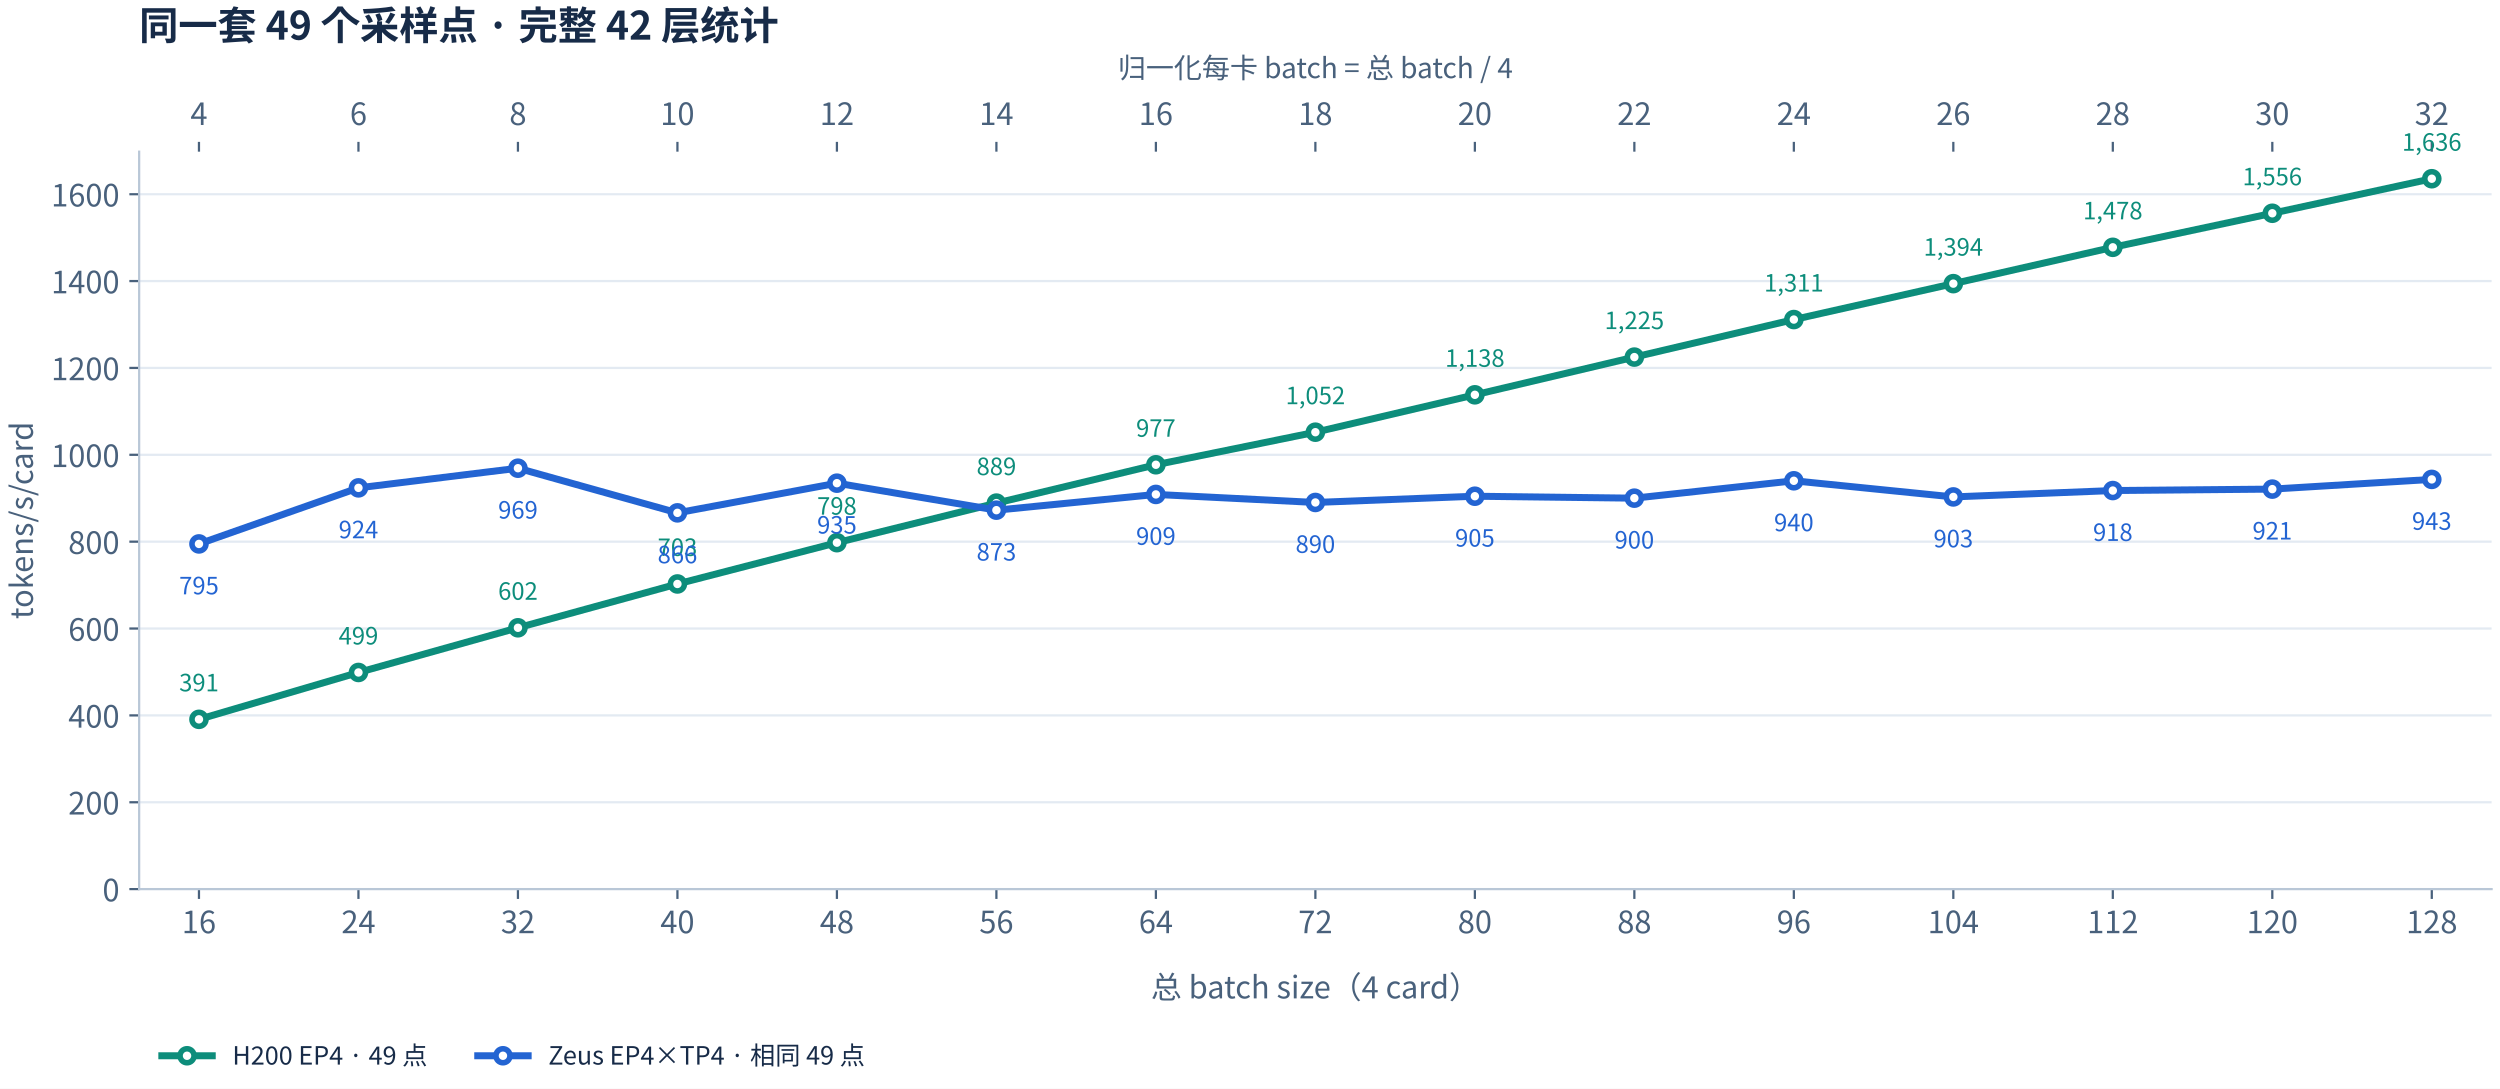
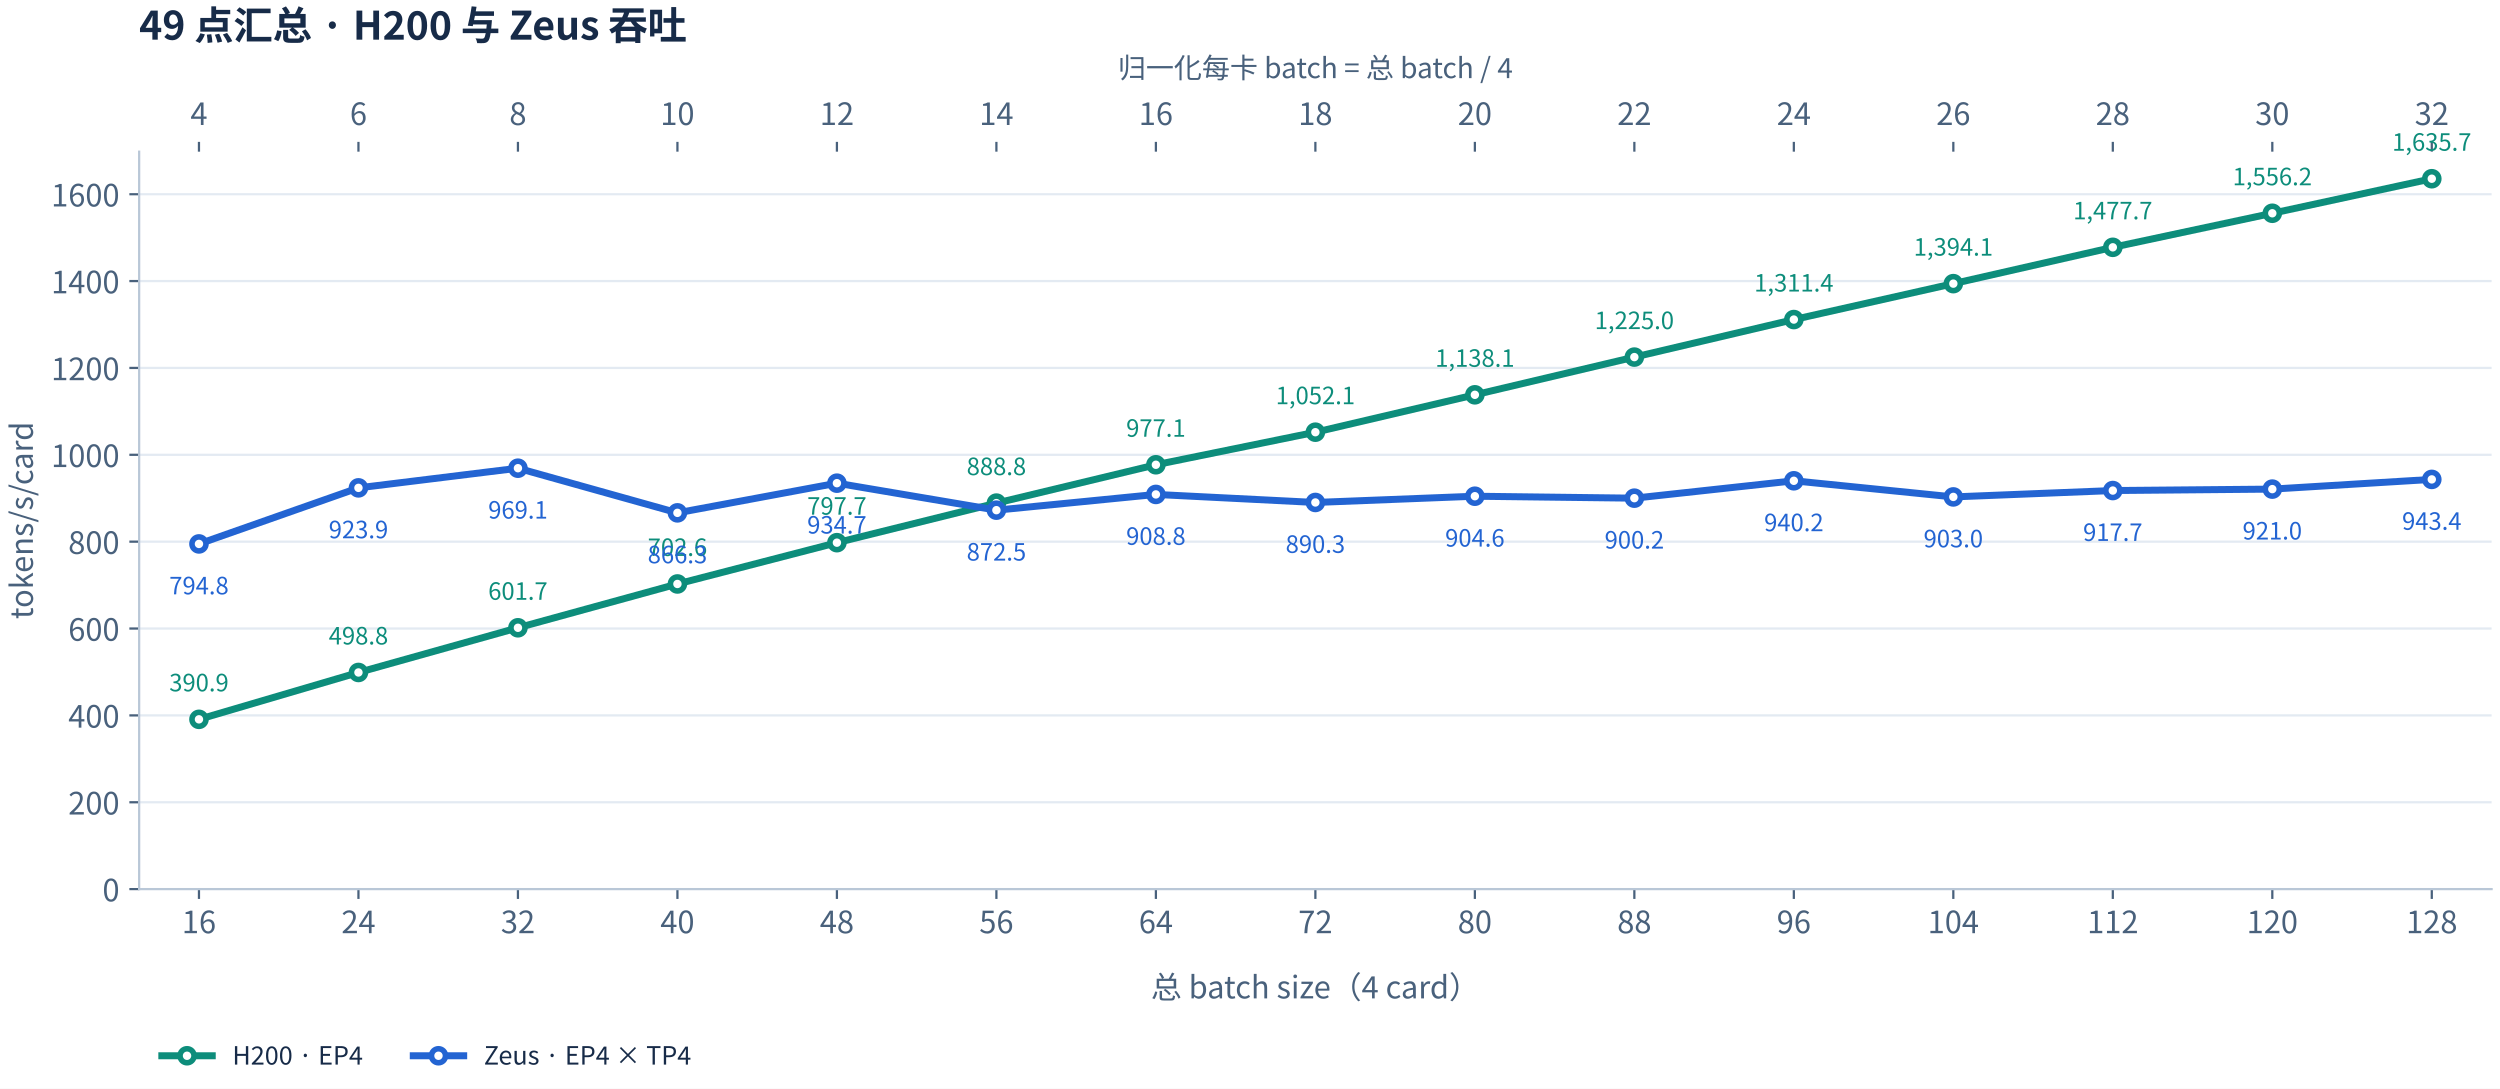
- <svg xmlns="http://www.w3.org/2000/svg" xmlns:xlink="http://www.w3.org/1999/xlink" role="img" aria-label="同一套 49 个采样点 · 完整 42 层统计" width="892.8pt" height="388.8pt" viewBox="0 0 892.8 388.8" version="1.1">
+ <svg xmlns="http://www.w3.org/2000/svg" xmlns:xlink="http://www.w3.org/1999/xlink" role="img" aria-label="49 点汇总 · H200 与 Zeus 吞吐" width="892.8pt" height="388.8pt" viewBox="0 0 892.8 388.8" version="1.1">
  <defs>
    <style type="text/css">*{stroke-linejoin: round; stroke-linecap: butt}</style>
  </defs>
  <g id="population-comparison-figure_1">
    <g id="population-comparison-patch_1">
      <path d="M 0 388.8 L 892.8 388.8 L 892.8 0 L 0 0 z " style="fill: #ffffff" />
    </g>
    <g id="population-comparison-axes_1">
      <g id="population-comparison-patch_2">
        <path d="M 49.695 317.517 L 889.8 317.517 L 889.8 54.172 L 49.695 54.172 z " style="fill: #ffffff" />
      </g>
      <g id="population-comparison-axes_2">
        <g id="population-comparison-patch_3">
          <path d="M 49.695 54.172 L 889.8 54.172 L 889.8 54.172 L 49.695 54.172 z " style="fill: #ffffff" />
        </g>
        <g id="population-comparison-matplotlib.axis_1">
          <g id="population-comparison-xtick_1">
            <g id="population-comparison-line2d_1">
              <defs>
                <path id="population-comparison-mecb2e9e9a6" d="M 0 0 L 0 -3.5 " style="stroke: #49617c; stroke-width: 0.8" />
              </defs>
              <g>
                <use xlink:href="#population-comparison-mecb2e9e9a6" x="71.054" y="54.172" style="fill: #49617c; stroke: #49617c; stroke-width: 0.8" />
              </g>
            </g>
            <g id="population-comparison-text_1">
              <text style="font-size: 11px; font-family: 'Noto Sans CJK JP'; text-anchor: middle; fill: #49617c" x="71.054" y="44.652" transform="rotate(-0 71.05383 44.65212)">4</text>
            </g>
          </g>
          <g id="population-comparison-xtick_2">
            <g id="population-comparison-line2d_2">
              <g>
                <use xlink:href="#population-comparison-mecb2e9e9a6" x="128.01" y="54.172" style="fill: #49617c; stroke: #49617c; stroke-width: 0.8" />
              </g>
            </g>
            <g id="population-comparison-text_2">
              <text style="font-size: 11px; font-family: 'Noto Sans CJK JP'; text-anchor: middle; fill: #49617c" x="128.01" y="44.652" transform="rotate(-0 128.0101 44.65212)">6</text>
            </g>
          </g>
          <g id="population-comparison-xtick_3">
            <g id="population-comparison-line2d_3">
              <g>
                <use xlink:href="#population-comparison-mecb2e9e9a6" x="184.966" y="54.172" style="fill: #49617c; stroke: #49617c; stroke-width: 0.8" />
              </g>
            </g>
            <g id="population-comparison-text_3">
              <text style="font-size: 11px; font-family: 'Noto Sans CJK JP'; text-anchor: middle; fill: #49617c" x="184.966" y="44.652" transform="rotate(-0 184.9663 44.65212)">8</text>
            </g>
          </g>
          <g id="population-comparison-xtick_4">
            <g id="population-comparison-line2d_4">
              <g>
                <use xlink:href="#population-comparison-mecb2e9e9a6" x="241.923" y="54.172" style="fill: #49617c; stroke: #49617c; stroke-width: 0.8" />
              </g>
            </g>
            <g id="population-comparison-text_4">
              <text style="font-size: 11px; font-family: 'Noto Sans CJK JP'; text-anchor: middle; fill: #49617c" x="241.923" y="44.652" transform="rotate(-0 241.9225 44.65212)">10</text>
            </g>
          </g>
          <g id="population-comparison-xtick_5">
            <g id="population-comparison-line2d_5">
              <g>
                <use xlink:href="#population-comparison-mecb2e9e9a6" x="298.879" y="54.172" style="fill: #49617c; stroke: #49617c; stroke-width: 0.8" />
              </g>
            </g>
            <g id="population-comparison-text_5">
              <text style="font-size: 11px; font-family: 'Noto Sans CJK JP'; text-anchor: middle; fill: #49617c" x="298.879" y="44.652" transform="rotate(-0 298.8788 44.65212)">12</text>
            </g>
          </g>
          <g id="population-comparison-xtick_6">
            <g id="population-comparison-line2d_6">
              <g>
                <use xlink:href="#population-comparison-mecb2e9e9a6" x="355.835" y="54.172" style="fill: #49617c; stroke: #49617c; stroke-width: 0.8" />
              </g>
            </g>
            <g id="population-comparison-text_6">
              <text style="font-size: 11px; font-family: 'Noto Sans CJK JP'; text-anchor: middle; fill: #49617c" x="355.835" y="44.652" transform="rotate(-0 355.835 44.65212)">14</text>
            </g>
          </g>
          <g id="population-comparison-xtick_7">
            <g id="population-comparison-line2d_7">
              <g>
                <use xlink:href="#population-comparison-mecb2e9e9a6" x="412.791" y="54.172" style="fill: #49617c; stroke: #49617c; stroke-width: 0.8" />
              </g>
            </g>
            <g id="population-comparison-text_7">
              <text style="font-size: 11px; font-family: 'Noto Sans CJK JP'; text-anchor: middle; fill: #49617c" x="412.791" y="44.652" transform="rotate(-0 412.7913 44.65212)">16</text>
            </g>
          </g>
          <g id="population-comparison-xtick_8">
            <g id="population-comparison-line2d_8">
              <g>
                <use xlink:href="#population-comparison-mecb2e9e9a6" x="469.748" y="54.172" style="fill: #49617c; stroke: #49617c; stroke-width: 0.8" />
              </g>
            </g>
            <g id="population-comparison-text_8">
              <text style="font-size: 11px; font-family: 'Noto Sans CJK JP'; text-anchor: middle; fill: #49617c" x="469.748" y="44.652" transform="rotate(-0 469.7475 44.65212)">18</text>
            </g>
          </g>
          <g id="population-comparison-xtick_9">
            <g id="population-comparison-line2d_9">
              <g>
                <use xlink:href="#population-comparison-mecb2e9e9a6" x="526.704" y="54.172" style="fill: #49617c; stroke: #49617c; stroke-width: 0.8" />
              </g>
            </g>
            <g id="population-comparison-text_9">
              <text style="font-size: 11px; font-family: 'Noto Sans CJK JP'; text-anchor: middle; fill: #49617c" x="526.704" y="44.652" transform="rotate(-0 526.7037 44.65212)">20</text>
            </g>
          </g>
          <g id="population-comparison-xtick_10">
            <g id="population-comparison-line2d_10">
              <g>
                <use xlink:href="#population-comparison-mecb2e9e9a6" x="583.66" y="54.172" style="fill: #49617c; stroke: #49617c; stroke-width: 0.8" />
              </g>
            </g>
            <g id="population-comparison-text_10">
              <text style="font-size: 11px; font-family: 'Noto Sans CJK JP'; text-anchor: middle; fill: #49617c" x="583.66" y="44.652" transform="rotate(-0 583.66 44.65212)">22</text>
            </g>
          </g>
          <g id="population-comparison-xtick_11">
            <g id="population-comparison-line2d_11">
              <g>
                <use xlink:href="#population-comparison-mecb2e9e9a6" x="640.616" y="54.172" style="fill: #49617c; stroke: #49617c; stroke-width: 0.8" />
              </g>
            </g>
            <g id="population-comparison-text_11">
              <text style="font-size: 11px; font-family: 'Noto Sans CJK JP'; text-anchor: middle; fill: #49617c" x="640.616" y="44.652" transform="rotate(-0 640.6162 44.65212)">24</text>
            </g>
          </g>
          <g id="population-comparison-xtick_12">
            <g id="population-comparison-line2d_12">
              <g>
                <use xlink:href="#population-comparison-mecb2e9e9a6" x="697.572" y="54.172" style="fill: #49617c; stroke: #49617c; stroke-width: 0.8" />
              </g>
            </g>
            <g id="population-comparison-text_12">
              <text style="font-size: 11px; font-family: 'Noto Sans CJK JP'; text-anchor: middle; fill: #49617c" x="697.572" y="44.652" transform="rotate(-0 697.5725 44.65212)">26</text>
            </g>
          </g>
          <g id="population-comparison-xtick_13">
            <g id="population-comparison-line2d_13">
              <g>
                <use xlink:href="#population-comparison-mecb2e9e9a6" x="754.529" y="54.172" style="fill: #49617c; stroke: #49617c; stroke-width: 0.8" />
              </g>
            </g>
            <g id="population-comparison-text_13">
              <text style="font-size: 11px; font-family: 'Noto Sans CJK JP'; text-anchor: middle; fill: #49617c" x="754.529" y="44.652" transform="rotate(-0 754.5287 44.65212)">28</text>
            </g>
          </g>
          <g id="population-comparison-xtick_14">
            <g id="population-comparison-line2d_14">
              <g>
                <use xlink:href="#population-comparison-mecb2e9e9a6" x="811.485" y="54.172" style="fill: #49617c; stroke: #49617c; stroke-width: 0.8" />
              </g>
            </g>
            <g id="population-comparison-text_14">
              <text style="font-size: 11px; font-family: 'Noto Sans CJK JP'; text-anchor: middle; fill: #49617c" x="811.485" y="44.652" transform="rotate(-0 811.4849 44.65212)">30</text>
            </g>
          </g>
          <g id="population-comparison-xtick_15">
            <g id="population-comparison-line2d_15">
              <g>
                <use xlink:href="#population-comparison-mecb2e9e9a6" x="868.441" y="54.172" style="fill: #49617c; stroke: #49617c; stroke-width: 0.8" />
              </g>
            </g>
            <g id="population-comparison-text_15">
              <text style="font-size: 11px; font-family: 'Noto Sans CJK JP'; text-anchor: middle; fill: #49617c" x="868.441" y="44.652" transform="rotate(-0 868.4412 44.65212)">32</text>
            </g>
          </g>
          <g id="population-comparison-text_16">
            <text style="font-size: 10px; font-family: 'Noto Sans CJK JP'; text-anchor: middle; fill: #49617c" x="469.748" y="27.897" transform="rotate(-0 469.7475 27.8968)">归一化每卡 batch = 总 batch / 4</text>
          </g>
        </g>
        <g id="population-comparison-matplotlib.axis_2" />
      </g>
      <g id="population-comparison-matplotlib.axis_3">
        <g id="population-comparison-xtick_16">
          <g id="population-comparison-line2d_16">
            <defs>
              <path id="population-comparison-mc6863bb9b3" d="M 0 0 L 0 3.5 " style="stroke: #49617c; stroke-width: 0.8" />
            </defs>
            <g>
              <use xlink:href="#population-comparison-mc6863bb9b3" x="71.054" y="317.517" style="fill: #49617c; stroke: #49617c; stroke-width: 0.8" />
            </g>
          </g>
          <g id="population-comparison-text_17">
            <text style="font-size: 11px; font-family: 'Noto Sans CJK JP'; text-anchor: middle; fill: #49617c" x="71.054" y="333.272" transform="rotate(-0 71.05383 333.2725)">16</text>
          </g>
        </g>
        <g id="population-comparison-xtick_17">
          <g id="population-comparison-line2d_17">
            <g>
              <use xlink:href="#population-comparison-mc6863bb9b3" x="128.01" y="317.517" style="fill: #49617c; stroke: #49617c; stroke-width: 0.8" />
            </g>
          </g>
          <g id="population-comparison-text_18">
            <text style="font-size: 11px; font-family: 'Noto Sans CJK JP'; text-anchor: middle; fill: #49617c" x="128.01" y="333.272" transform="rotate(-0 128.0101 333.2725)">24</text>
          </g>
        </g>
        <g id="population-comparison-xtick_18">
          <g id="population-comparison-line2d_18">
            <g>
              <use xlink:href="#population-comparison-mc6863bb9b3" x="184.966" y="317.517" style="fill: #49617c; stroke: #49617c; stroke-width: 0.8" />
            </g>
          </g>
          <g id="population-comparison-text_19">
            <text style="font-size: 11px; font-family: 'Noto Sans CJK JP'; text-anchor: middle; fill: #49617c" x="184.966" y="333.272" transform="rotate(-0 184.9663 333.2725)">32</text>
          </g>
        </g>
        <g id="population-comparison-xtick_19">
          <g id="population-comparison-line2d_19">
            <g>
              <use xlink:href="#population-comparison-mc6863bb9b3" x="241.923" y="317.517" style="fill: #49617c; stroke: #49617c; stroke-width: 0.8" />
            </g>
          </g>
          <g id="population-comparison-text_20">
            <text style="font-size: 11px; font-family: 'Noto Sans CJK JP'; text-anchor: middle; fill: #49617c" x="241.923" y="333.272" transform="rotate(-0 241.9225 333.2725)">40</text>
          </g>
        </g>
        <g id="population-comparison-xtick_20">
          <g id="population-comparison-line2d_20">
            <g>
              <use xlink:href="#population-comparison-mc6863bb9b3" x="298.879" y="317.517" style="fill: #49617c; stroke: #49617c; stroke-width: 0.8" />
            </g>
          </g>
          <g id="population-comparison-text_21">
            <text style="font-size: 11px; font-family: 'Noto Sans CJK JP'; text-anchor: middle; fill: #49617c" x="298.879" y="333.272" transform="rotate(-0 298.8788 333.2725)">48</text>
          </g>
        </g>
        <g id="population-comparison-xtick_21">
          <g id="population-comparison-line2d_21">
            <g>
              <use xlink:href="#population-comparison-mc6863bb9b3" x="355.835" y="317.517" style="fill: #49617c; stroke: #49617c; stroke-width: 0.8" />
            </g>
          </g>
          <g id="population-comparison-text_22">
            <text style="font-size: 11px; font-family: 'Noto Sans CJK JP'; text-anchor: middle; fill: #49617c" x="355.835" y="333.272" transform="rotate(-0 355.835 333.2725)">56</text>
          </g>
        </g>
        <g id="population-comparison-xtick_22">
          <g id="population-comparison-line2d_22">
            <g>
              <use xlink:href="#population-comparison-mc6863bb9b3" x="412.791" y="317.517" style="fill: #49617c; stroke: #49617c; stroke-width: 0.8" />
            </g>
          </g>
          <g id="population-comparison-text_23">
            <text style="font-size: 11px; font-family: 'Noto Sans CJK JP'; text-anchor: middle; fill: #49617c" x="412.791" y="333.272" transform="rotate(-0 412.7913 333.2725)">64</text>
          </g>
        </g>
        <g id="population-comparison-xtick_23">
          <g id="population-comparison-line2d_23">
            <g>
              <use xlink:href="#population-comparison-mc6863bb9b3" x="469.748" y="317.517" style="fill: #49617c; stroke: #49617c; stroke-width: 0.8" />
            </g>
          </g>
          <g id="population-comparison-text_24">
            <text style="font-size: 11px; font-family: 'Noto Sans CJK JP'; text-anchor: middle; fill: #49617c" x="469.748" y="333.272" transform="rotate(-0 469.7475 333.2725)">72</text>
          </g>
        </g>
        <g id="population-comparison-xtick_24">
          <g id="population-comparison-line2d_24">
            <g>
              <use xlink:href="#population-comparison-mc6863bb9b3" x="526.704" y="317.517" style="fill: #49617c; stroke: #49617c; stroke-width: 0.8" />
            </g>
          </g>
          <g id="population-comparison-text_25">
            <text style="font-size: 11px; font-family: 'Noto Sans CJK JP'; text-anchor: middle; fill: #49617c" x="526.704" y="333.272" transform="rotate(-0 526.7037 333.2725)">80</text>
          </g>
        </g>
        <g id="population-comparison-xtick_25">
          <g id="population-comparison-line2d_25">
            <g>
              <use xlink:href="#population-comparison-mc6863bb9b3" x="583.66" y="317.517" style="fill: #49617c; stroke: #49617c; stroke-width: 0.8" />
            </g>
          </g>
          <g id="population-comparison-text_26">
            <text style="font-size: 11px; font-family: 'Noto Sans CJK JP'; text-anchor: middle; fill: #49617c" x="583.66" y="333.272" transform="rotate(-0 583.66 333.2725)">88</text>
          </g>
        </g>
        <g id="population-comparison-xtick_26">
          <g id="population-comparison-line2d_26">
            <g>
              <use xlink:href="#population-comparison-mc6863bb9b3" x="640.616" y="317.517" style="fill: #49617c; stroke: #49617c; stroke-width: 0.8" />
            </g>
          </g>
          <g id="population-comparison-text_27">
            <text style="font-size: 11px; font-family: 'Noto Sans CJK JP'; text-anchor: middle; fill: #49617c" x="640.616" y="333.272" transform="rotate(-0 640.6162 333.2725)">96</text>
          </g>
        </g>
        <g id="population-comparison-xtick_27">
          <g id="population-comparison-line2d_27">
            <g>
              <use xlink:href="#population-comparison-mc6863bb9b3" x="697.572" y="317.517" style="fill: #49617c; stroke: #49617c; stroke-width: 0.8" />
            </g>
          </g>
          <g id="population-comparison-text_28">
            <text style="font-size: 11px; font-family: 'Noto Sans CJK JP'; text-anchor: middle; fill: #49617c" x="697.572" y="333.272" transform="rotate(-0 697.5725 333.2725)">104</text>
          </g>
        </g>
        <g id="population-comparison-xtick_28">
          <g id="population-comparison-line2d_28">
            <g>
              <use xlink:href="#population-comparison-mc6863bb9b3" x="754.529" y="317.517" style="fill: #49617c; stroke: #49617c; stroke-width: 0.8" />
            </g>
          </g>
          <g id="population-comparison-text_29">
            <text style="font-size: 11px; font-family: 'Noto Sans CJK JP'; text-anchor: middle; fill: #49617c" x="754.529" y="333.272" transform="rotate(-0 754.5287 333.2725)">112</text>
          </g>
        </g>
        <g id="population-comparison-xtick_29">
          <g id="population-comparison-line2d_29">
            <g>
              <use xlink:href="#population-comparison-mc6863bb9b3" x="811.485" y="317.517" style="fill: #49617c; stroke: #49617c; stroke-width: 0.8" />
            </g>
          </g>
          <g id="population-comparison-text_30">
            <text style="font-size: 11px; font-family: 'Noto Sans CJK JP'; text-anchor: middle; fill: #49617c" x="811.485" y="333.272" transform="rotate(-0 811.4849 333.2725)">120</text>
          </g>
        </g>
        <g id="population-comparison-xtick_30">
          <g id="population-comparison-line2d_30">
            <g>
              <use xlink:href="#population-comparison-mc6863bb9b3" x="868.441" y="317.517" style="fill: #49617c; stroke: #49617c; stroke-width: 0.8" />
            </g>
          </g>
          <g id="population-comparison-text_31">
            <text style="font-size: 11px; font-family: 'Noto Sans CJK JP'; text-anchor: middle; fill: #49617c" x="868.441" y="333.272" transform="rotate(-0 868.4412 333.2725)">128</text>
          </g>
        </g>
        <g id="population-comparison-text_32">
          <text style="font-size: 11px; font-family: 'Noto Sans CJK JP'; text-anchor: middle; fill: #49617c" x="469.748" y="356.547" transform="rotate(-0 469.7475 356.5475)">总 batch size（4 card）</text>
        </g>
      </g>
      <g id="population-comparison-matplotlib.axis_4">
        <g id="population-comparison-ytick_1">
          <g id="population-comparison-line2d_31">
            <path d="M 49.695 317.517 L 889.8 317.517 " clip-path="url(#population-comparison-p4785d5ebff)" style="fill: none; stroke: #e3eaf2; stroke-width: 0.8; stroke-linecap: square" />
          </g>
          <g id="population-comparison-line2d_32">
            <defs>
              <path id="population-comparison-mb630600054" d="M 0 0 L -3.5 0 " style="stroke: #49617c; stroke-width: 0.8" />
            </defs>
            <g>
              <use xlink:href="#population-comparison-mb630600054" x="49.695" y="317.517" style="fill: #49617c; stroke: #49617c; stroke-width: 0.8" />
            </g>
          </g>
          <g id="population-comparison-text_33">
            <text style="font-size: 11px; font-family: 'Noto Sans CJK JP'; text-anchor: end; fill: #49617c" x="42.695" y="321.895" transform="rotate(-0 42.69524 321.8948)">0</text>
          </g>
        </g>
        <g id="population-comparison-ytick_2">
          <g id="population-comparison-line2d_33">
            <path d="M 49.695 286.498 L 889.8 286.498 " clip-path="url(#population-comparison-p4785d5ebff)" style="fill: none; stroke: #e3eaf2; stroke-width: 0.8; stroke-linecap: square" />
          </g>
          <g id="population-comparison-line2d_34">
            <g>
              <use xlink:href="#population-comparison-mb630600054" x="49.695" y="286.498" style="fill: #49617c; stroke: #49617c; stroke-width: 0.8" />
            </g>
          </g>
          <g id="population-comparison-text_34">
            <text style="font-size: 11px; font-family: 'Noto Sans CJK JP'; text-anchor: end; fill: #49617c" x="42.695" y="290.875" transform="rotate(-0 42.69524 290.8754)">200</text>
          </g>
        </g>
        <g id="population-comparison-ytick_3">
          <g id="population-comparison-line2d_35">
            <path d="M 49.695 255.478 L 889.8 255.478 " clip-path="url(#population-comparison-p4785d5ebff)" style="fill: none; stroke: #e3eaf2; stroke-width: 0.8; stroke-linecap: square" />
          </g>
          <g id="population-comparison-line2d_36">
            <g>
              <use xlink:href="#population-comparison-mb630600054" x="49.695" y="255.478" style="fill: #49617c; stroke: #49617c; stroke-width: 0.8" />
            </g>
          </g>
          <g id="population-comparison-text_35">
            <text style="font-size: 11px; font-family: 'Noto Sans CJK JP'; text-anchor: end; fill: #49617c" x="42.695" y="259.856" transform="rotate(-0 42.69524 259.8559)">400</text>
          </g>
        </g>
        <g id="population-comparison-ytick_4">
          <g id="population-comparison-line2d_37">
            <path d="M 49.695 224.459 L 889.8 224.459 " clip-path="url(#population-comparison-p4785d5ebff)" style="fill: none; stroke: #e3eaf2; stroke-width: 0.8; stroke-linecap: square" />
          </g>
          <g id="population-comparison-line2d_38">
            <g>
              <use xlink:href="#population-comparison-mb630600054" x="49.695" y="224.459" style="fill: #49617c; stroke: #49617c; stroke-width: 0.8" />
            </g>
          </g>
          <g id="population-comparison-text_36">
            <text style="font-size: 11px; font-family: 'Noto Sans CJK JP'; text-anchor: end; fill: #49617c" x="42.695" y="228.837" transform="rotate(-0 42.69524 228.8365)">600</text>
          </g>
        </g>
        <g id="population-comparison-ytick_5">
          <g id="population-comparison-line2d_39">
            <path d="M 49.695 193.439 L 889.8 193.439 " clip-path="url(#population-comparison-p4785d5ebff)" style="fill: none; stroke: #e3eaf2; stroke-width: 0.8; stroke-linecap: square" />
          </g>
          <g id="population-comparison-line2d_40">
            <g>
              <use xlink:href="#population-comparison-mb630600054" x="49.695" y="193.439" style="fill: #49617c; stroke: #49617c; stroke-width: 0.8" />
            </g>
          </g>
          <g id="population-comparison-text_37">
            <text style="font-size: 11px; font-family: 'Noto Sans CJK JP'; text-anchor: end; fill: #49617c" x="42.695" y="197.817" transform="rotate(-0 42.69524 197.8171)">800</text>
          </g>
        </g>
        <g id="population-comparison-ytick_6">
          <g id="population-comparison-line2d_41">
            <path d="M 49.695 162.42 L 889.8 162.42 " clip-path="url(#population-comparison-p4785d5ebff)" style="fill: none; stroke: #e3eaf2; stroke-width: 0.8; stroke-linecap: square" />
          </g>
          <g id="population-comparison-line2d_42">
            <g>
              <use xlink:href="#population-comparison-mb630600054" x="49.695" y="162.42" style="fill: #49617c; stroke: #49617c; stroke-width: 0.8" />
            </g>
          </g>
          <g id="population-comparison-text_38">
            <text style="font-size: 11px; font-family: 'Noto Sans CJK JP'; text-anchor: end; fill: #49617c" x="42.695" y="166.798" transform="rotate(-0 42.69524 166.7976)">1000</text>
          </g>
        </g>
        <g id="population-comparison-ytick_7">
          <g id="population-comparison-line2d_43">
            <path d="M 49.695 131.401 L 889.8 131.401 " clip-path="url(#population-comparison-p4785d5ebff)" style="fill: none; stroke: #e3eaf2; stroke-width: 0.8; stroke-linecap: square" />
          </g>
          <g id="population-comparison-line2d_44">
            <g>
              <use xlink:href="#population-comparison-mb630600054" x="49.695" y="131.401" style="fill: #49617c; stroke: #49617c; stroke-width: 0.8" />
            </g>
          </g>
          <g id="population-comparison-text_39">
            <text style="font-size: 11px; font-family: 'Noto Sans CJK JP'; text-anchor: end; fill: #49617c" x="42.695" y="135.778" transform="rotate(-0 42.69524 135.7782)">1200</text>
          </g>
        </g>
        <g id="population-comparison-ytick_8">
          <g id="population-comparison-line2d_45">
            <path d="M 49.695 100.381 L 889.8 100.381 " clip-path="url(#population-comparison-p4785d5ebff)" style="fill: none; stroke: #e3eaf2; stroke-width: 0.8; stroke-linecap: square" />
          </g>
          <g id="population-comparison-line2d_46">
            <g>
              <use xlink:href="#population-comparison-mb630600054" x="49.695" y="100.381" style="fill: #49617c; stroke: #49617c; stroke-width: 0.8" />
            </g>
          </g>
          <g id="population-comparison-text_40">
            <text style="font-size: 11px; font-family: 'Noto Sans CJK JP'; text-anchor: end; fill: #49617c" x="42.695" y="104.759" transform="rotate(-0 42.69524 104.7588)">1400</text>
          </g>
        </g>
        <g id="population-comparison-ytick_9">
          <g id="population-comparison-line2d_47">
            <path d="M 49.695 69.362 L 889.8 69.362 " clip-path="url(#population-comparison-p4785d5ebff)" style="fill: none; stroke: #e3eaf2; stroke-width: 0.8; stroke-linecap: square" />
          </g>
          <g id="population-comparison-line2d_48">
            <g>
              <use xlink:href="#population-comparison-mb630600054" x="49.695" y="69.362" style="fill: #49617c; stroke: #49617c; stroke-width: 0.8" />
            </g>
          </g>
          <g id="population-comparison-text_41">
            <text style="font-size: 11px; font-family: 'Noto Sans CJK JP'; text-anchor: end; fill: #49617c" x="42.695" y="73.739" transform="rotate(-0 42.69524 73.73932)">1600</text>
          </g>
        </g>
        <g id="population-comparison-text_42">
          <text style="font-size: 11px; font-family: 'Noto Sans CJK JP'; text-anchor: middle; fill: #49617c" x="11.756" y="185.844" transform="rotate(-90 11.75555 185.8445)">tokens/s/card</text>
        </g>
      </g>
      <g id="population-comparison-line2d_49">
        <path d="M 71.054 256.89 L 128.01 240.152 L 184.966 224.193 L 241.923 208.545 L 298.879 193.8 L 355.835 179.668 L 412.791 165.976 L 469.748 154.344 L 526.704 140.994 L 583.66 127.527 L 640.616 114.119 L 697.572 101.293 L 754.529 88.323 L 811.485 76.161 L 868.441 63.825 " clip-path="url(#population-comparison-p4785d5ebff)" style="fill: none; stroke: #0d8d7b; stroke-width: 2.5; stroke-linecap: square" />
        <defs>
          <path id="population-comparison-m98abdd7638" d="M 0 2.5 C 0.663 2.5 1.299 2.237 1.768 1.768 C 2.237 1.299 2.5 0.663 2.5 0 C 2.5 -0.663 2.237 -1.299 1.768 -1.768 C 1.299 -2.237 0.663 -2.5 0 -2.5 C -0.663 -2.5 -1.299 -2.237 -1.768 -1.768 C -2.237 -1.299 -2.5 -0.663 -2.5 0 C -2.5 0.663 -2.237 1.299 -1.768 1.768 C -1.299 2.237 -0.663 2.5 0 2.5 z " style="stroke: #0d8d7b; stroke-width: 2" />
        </defs>
        <g clip-path="url(#population-comparison-p4785d5ebff)">
          <use xlink:href="#population-comparison-m98abdd7638" x="71.054" y="256.89" style="fill: #ffffff; stroke: #0d8d7b; stroke-width: 2" />
          <use xlink:href="#population-comparison-m98abdd7638" x="128.01" y="240.152" style="fill: #ffffff; stroke: #0d8d7b; stroke-width: 2" />
          <use xlink:href="#population-comparison-m98abdd7638" x="184.966" y="224.193" style="fill: #ffffff; stroke: #0d8d7b; stroke-width: 2" />
          <use xlink:href="#population-comparison-m98abdd7638" x="241.923" y="208.545" style="fill: #ffffff; stroke: #0d8d7b; stroke-width: 2" />
          <use xlink:href="#population-comparison-m98abdd7638" x="298.879" y="193.8" style="fill: #ffffff; stroke: #0d8d7b; stroke-width: 2" />
          <use xlink:href="#population-comparison-m98abdd7638" x="355.835" y="179.668" style="fill: #ffffff; stroke: #0d8d7b; stroke-width: 2" />
          <use xlink:href="#population-comparison-m98abdd7638" x="412.791" y="165.976" style="fill: #ffffff; stroke: #0d8d7b; stroke-width: 2" />
          <use xlink:href="#population-comparison-m98abdd7638" x="469.748" y="154.344" style="fill: #ffffff; stroke: #0d8d7b; stroke-width: 2" />
          <use xlink:href="#population-comparison-m98abdd7638" x="526.704" y="140.994" style="fill: #ffffff; stroke: #0d8d7b; stroke-width: 2" />
          <use xlink:href="#population-comparison-m98abdd7638" x="583.66" y="127.527" style="fill: #ffffff; stroke: #0d8d7b; stroke-width: 2" />
          <use xlink:href="#population-comparison-m98abdd7638" x="640.616" y="114.119" style="fill: #ffffff; stroke: #0d8d7b; stroke-width: 2" />
          <use xlink:href="#population-comparison-m98abdd7638" x="697.572" y="101.293" style="fill: #ffffff; stroke: #0d8d7b; stroke-width: 2" />
          <use xlink:href="#population-comparison-m98abdd7638" x="754.529" y="88.323" style="fill: #ffffff; stroke: #0d8d7b; stroke-width: 2" />
          <use xlink:href="#population-comparison-m98abdd7638" x="811.485" y="76.161" style="fill: #ffffff; stroke: #0d8d7b; stroke-width: 2" />
          <use xlink:href="#population-comparison-m98abdd7638" x="868.441" y="63.825" style="fill: #ffffff; stroke: #0d8d7b; stroke-width: 2" />
        </g>
      </g>
      <g id="population-comparison-line2d_50">
        <path d="M 71.054 194.246 L 128.01 174.226 L 184.966 167.206 L 241.923 183.151 L 298.879 172.55 L 355.835 182.192 L 412.791 176.57 L 469.748 179.44 L 526.704 177.21 L 583.66 177.906 L 640.616 171.699 L 697.572 177.46 L 754.529 175.184 L 811.485 174.672 L 868.441 171.203 " clip-path="url(#population-comparison-p4785d5ebff)" style="fill: none; stroke: #2364d2; stroke-width: 2.5; stroke-linecap: square" />
        <defs>
          <path id="population-comparison-m94619aaaa5" d="M 0 2.5 C 0.663 2.5 1.299 2.237 1.768 1.768 C 2.237 1.299 2.5 0.663 2.5 0 C 2.5 -0.663 2.237 -1.299 1.768 -1.768 C 1.299 -2.237 0.663 -2.5 0 -2.5 C -0.663 -2.5 -1.299 -2.237 -1.768 -1.768 C -2.237 -1.299 -2.5 -0.663 -2.5 0 C -2.5 0.663 -2.237 1.299 -1.768 1.768 C -1.299 2.237 -0.663 2.5 0 2.5 z " style="stroke: #2364d2; stroke-width: 2" />
        </defs>
        <g clip-path="url(#population-comparison-p4785d5ebff)">
          <use xlink:href="#population-comparison-m94619aaaa5" x="71.054" y="194.246" style="fill: #ffffff; stroke: #2364d2; stroke-width: 2" />
          <use xlink:href="#population-comparison-m94619aaaa5" x="128.01" y="174.226" style="fill: #ffffff; stroke: #2364d2; stroke-width: 2" />
          <use xlink:href="#population-comparison-m94619aaaa5" x="184.966" y="167.206" style="fill: #ffffff; stroke: #2364d2; stroke-width: 2" />
          <use xlink:href="#population-comparison-m94619aaaa5" x="241.923" y="183.151" style="fill: #ffffff; stroke: #2364d2; stroke-width: 2" />
          <use xlink:href="#population-comparison-m94619aaaa5" x="298.879" y="172.55" style="fill: #ffffff; stroke: #2364d2; stroke-width: 2" />
          <use xlink:href="#population-comparison-m94619aaaa5" x="355.835" y="182.192" style="fill: #ffffff; stroke: #2364d2; stroke-width: 2" />
          <use xlink:href="#population-comparison-m94619aaaa5" x="412.791" y="176.57" style="fill: #ffffff; stroke: #2364d2; stroke-width: 2" />
          <use xlink:href="#population-comparison-m94619aaaa5" x="469.748" y="179.44" style="fill: #ffffff; stroke: #2364d2; stroke-width: 2" />
          <use xlink:href="#population-comparison-m94619aaaa5" x="526.704" y="177.21" style="fill: #ffffff; stroke: #2364d2; stroke-width: 2" />
          <use xlink:href="#population-comparison-m94619aaaa5" x="583.66" y="177.906" style="fill: #ffffff; stroke: #2364d2; stroke-width: 2" />
          <use xlink:href="#population-comparison-m94619aaaa5" x="640.616" y="171.699" style="fill: #ffffff; stroke: #2364d2; stroke-width: 2" />
          <use xlink:href="#population-comparison-m94619aaaa5" x="697.572" y="177.46" style="fill: #ffffff; stroke: #2364d2; stroke-width: 2" />
          <use xlink:href="#population-comparison-m94619aaaa5" x="754.529" y="175.184" style="fill: #ffffff; stroke: #2364d2; stroke-width: 2" />
          <use xlink:href="#population-comparison-m94619aaaa5" x="811.485" y="174.672" style="fill: #ffffff; stroke: #2364d2; stroke-width: 2" />
          <use xlink:href="#population-comparison-m94619aaaa5" x="868.441" y="171.203" style="fill: #ffffff; stroke: #2364d2; stroke-width: 2" />
        </g>
      </g>
      <g id="population-comparison-patch_4">
        <path d="M 49.695 317.517 L 49.695 54.172 " style="fill: none; stroke: #b9c7d7; stroke-width: 0.8; stroke-linejoin: miter; stroke-linecap: square" />
      </g>
      <g id="population-comparison-patch_5">
        <path d="M 49.695 317.517 L 889.8 317.517 " style="fill: none; stroke: #b9c7d7; stroke-width: 0.8; stroke-linejoin: miter; stroke-linecap: square" />
      </g>
      <g id="population-comparison-text_43">
-         <text style="font-size: 8.5px; font-family: 'Noto Sans CJK JP'; text-anchor: middle; fill: #0d8d7b" x="71.054" y="246.89" transform="rotate(-0 71.05383 246.8896)">391</text>
+         <text style="font-size: 8.5px; font-family: 'Noto Sans CJK JP'; text-anchor: middle; fill: #0d8d7b" x="71.054" y="246.89" transform="rotate(-0 71.05383 246.8896)">390.9</text>
      </g>
      <g id="population-comparison-text_44">
-         <text style="font-size: 8.5px; font-family: 'Noto Sans CJK JP'; text-anchor: middle; fill: #0d8d7b" x="128.01" y="230.152" transform="rotate(-0 128.0101 230.1518)">499</text>
+         <text style="font-size: 8.5px; font-family: 'Noto Sans CJK JP'; text-anchor: middle; fill: #0d8d7b" x="128.01" y="230.152" transform="rotate(-0 128.0101 230.1518)">498.8</text>
      </g>
      <g id="population-comparison-text_45">
-         <text style="font-size: 8.5px; font-family: 'Noto Sans CJK JP'; text-anchor: middle; fill: #0d8d7b" x="184.966" y="214.193" transform="rotate(-0 184.9663 214.1925)">602</text>
+         <text style="font-size: 8.5px; font-family: 'Noto Sans CJK JP'; text-anchor: middle; fill: #0d8d7b" x="184.966" y="214.193" transform="rotate(-0 184.9663 214.1925)">601.7</text>
      </g>
      <g id="population-comparison-text_46">
-         <text style="font-size: 8.5px; font-family: 'Noto Sans CJK JP'; text-anchor: middle; fill: #0d8d7b" x="241.923" y="198.545" transform="rotate(-0 241.9225 198.545)">703</text>
+         <text style="font-size: 8.5px; font-family: 'Noto Sans CJK JP'; text-anchor: middle; fill: #0d8d7b" x="241.923" y="198.545" transform="rotate(-0 241.9225 198.545)">702.6</text>
      </g>
      <g id="population-comparison-text_47">
-         <text style="font-size: 8.5px; font-family: 'Noto Sans CJK JP'; text-anchor: middle; fill: #0d8d7b" x="298.879" y="183.8" transform="rotate(-0 298.8788 183.8004)">798</text>
+         <text style="font-size: 8.5px; font-family: 'Noto Sans CJK JP'; text-anchor: middle; fill: #0d8d7b" x="298.879" y="183.8" transform="rotate(-0 298.8788 183.8004)">797.7</text>
      </g>
      <g id="population-comparison-text_48">
-         <text style="font-size: 8.5px; font-family: 'Noto Sans CJK JP'; text-anchor: middle; fill: #0d8d7b" x="355.835" y="169.668" transform="rotate(-0 355.835 169.6677)">889</text>
+         <text style="font-size: 8.5px; font-family: 'Noto Sans CJK JP'; text-anchor: middle; fill: #0d8d7b" x="355.835" y="169.668" transform="rotate(-0 355.835 169.6677)">888.8</text>
      </g>
      <g id="population-comparison-text_49">
-         <text style="font-size: 8.5px; font-family: 'Noto Sans CJK JP'; text-anchor: middle; fill: #0d8d7b" x="412.791" y="155.976" transform="rotate(-0 412.7913 155.9762)">977</text>
+         <text style="font-size: 8.5px; font-family: 'Noto Sans CJK JP'; text-anchor: middle; fill: #0d8d7b" x="412.791" y="155.976" transform="rotate(-0 412.7913 155.9762)">977.1</text>
      </g>
      <g id="population-comparison-text_50">
-         <text style="font-size: 8.5px; font-family: 'Noto Sans CJK JP'; text-anchor: middle; fill: #0d8d7b" x="469.748" y="144.344" transform="rotate(-0 469.7475 144.3436)">1,052</text>
+         <text style="font-size: 8.5px; font-family: 'Noto Sans CJK JP'; text-anchor: middle; fill: #0d8d7b" x="469.748" y="144.344" transform="rotate(-0 469.7475 144.3436)">1,052.1</text>
      </g>
      <g id="population-comparison-text_51">
-         <text style="font-size: 8.5px; font-family: 'Noto Sans CJK JP'; text-anchor: middle; fill: #0d8d7b" x="526.704" y="130.994" transform="rotate(-0 526.7037 130.9941)">1,138</text>
+         <text style="font-size: 8.5px; font-family: 'Noto Sans CJK JP'; text-anchor: middle; fill: #0d8d7b" x="526.704" y="130.994" transform="rotate(-0 526.7037 130.9941)">1,138.1</text>
      </g>
      <g id="population-comparison-text_52">
-         <text style="font-size: 8.5px; font-family: 'Noto Sans CJK JP'; text-anchor: middle; fill: #0d8d7b" x="583.66" y="117.527" transform="rotate(-0 583.66 117.5271)">1,225</text>
+         <text style="font-size: 8.5px; font-family: 'Noto Sans CJK JP'; text-anchor: middle; fill: #0d8d7b" x="583.66" y="117.527" transform="rotate(-0 583.66 117.5271)">1,225.0</text>
      </g>
      <g id="population-comparison-text_53">
-         <text style="font-size: 8.5px; font-family: 'Noto Sans CJK JP'; text-anchor: middle; fill: #0d8d7b" x="640.616" y="104.119" transform="rotate(-0 640.6162 104.1191)">1,311</text>
+         <text style="font-size: 8.5px; font-family: 'Noto Sans CJK JP'; text-anchor: middle; fill: #0d8d7b" x="640.616" y="104.119" transform="rotate(-0 640.6162 104.1191)">1,311.4</text>
      </g>
      <g id="population-comparison-text_54">
-         <text style="font-size: 8.5px; font-family: 'Noto Sans CJK JP'; text-anchor: middle; fill: #0d8d7b" x="697.572" y="91.293" transform="rotate(-0 697.5725 91.29262)">1,394</text>
+         <text style="font-size: 8.5px; font-family: 'Noto Sans CJK JP'; text-anchor: middle; fill: #0d8d7b" x="697.572" y="91.293" transform="rotate(-0 697.5725 91.29262)">1,394.1</text>
      </g>
      <g id="population-comparison-text_55">
-         <text style="font-size: 8.5px; font-family: 'Noto Sans CJK JP'; text-anchor: middle; fill: #0d8d7b" x="754.529" y="78.323" transform="rotate(-0 754.5287 78.32272)">1,478</text>
+         <text style="font-size: 8.5px; font-family: 'Noto Sans CJK JP'; text-anchor: middle; fill: #0d8d7b" x="754.529" y="78.323" transform="rotate(-0 754.5287 78.32272)">1,477.7</text>
      </g>
      <g id="population-comparison-text_56">
-         <text style="font-size: 8.5px; font-family: 'Noto Sans CJK JP'; text-anchor: middle; fill: #0d8d7b" x="811.485" y="66.161" transform="rotate(-0 811.4849 66.16094)">1,556</text>
+         <text style="font-size: 8.5px; font-family: 'Noto Sans CJK JP'; text-anchor: middle; fill: #0d8d7b" x="811.485" y="66.161" transform="rotate(-0 811.4849 66.16094)">1,556.2</text>
      </g>
      <g id="population-comparison-text_57">
-         <text style="font-size: 8.5px; font-family: 'Noto Sans CJK JP'; text-anchor: middle; fill: #0d8d7b" x="868.441" y="53.825" transform="rotate(-0 868.4412 53.82503)">1,636</text>
+         <text style="font-size: 8.5px; font-family: 'Noto Sans CJK JP'; text-anchor: middle; fill: #0d8d7b" x="868.441" y="53.825" transform="rotate(-0 868.4412 53.82503)">1,635.7</text>
      </g>
      <g id="population-comparison-text_58">
-         <text style="font-size: 8.5px; font-family: 'Noto Sans CJK JP'; text-anchor: middle; fill: #2364d2" x="71.054" y="212.246" transform="rotate(-0 71.05383 212.2465)">795</text>
+         <text style="font-size: 8.5px; font-family: 'Noto Sans CJK JP'; text-anchor: middle; fill: #2364d2" x="71.054" y="212.246" transform="rotate(-0 71.05383 212.2465)">794.8</text>
      </g>
      <g id="population-comparison-text_59">
-         <text style="font-size: 8.5px; font-family: 'Noto Sans CJK JP'; text-anchor: middle; fill: #2364d2" x="128.01" y="192.226" transform="rotate(-0 128.0101 192.226)">924</text>
+         <text style="font-size: 8.5px; font-family: 'Noto Sans CJK JP'; text-anchor: middle; fill: #2364d2" x="128.01" y="192.226" transform="rotate(-0 128.0101 192.226)">923.9</text>
      </g>
      <g id="population-comparison-text_60">
-         <text style="font-size: 8.5px; font-family: 'Noto Sans CJK JP'; text-anchor: middle; fill: #2364d2" x="184.966" y="185.206" transform="rotate(-0 184.9663 185.2061)">969</text>
+         <text style="font-size: 8.5px; font-family: 'Noto Sans CJK JP'; text-anchor: middle; fill: #2364d2" x="184.966" y="185.206" transform="rotate(-0 184.9663 185.2061)">969.1</text>
      </g>
      <g id="population-comparison-text_61">
-         <text style="font-size: 8.5px; font-family: 'Noto Sans CJK JP'; text-anchor: middle; fill: #2364d2" x="241.923" y="201.151" transform="rotate(-0 241.9225 201.1513)">866</text>
+         <text style="font-size: 8.5px; font-family: 'Noto Sans CJK JP'; text-anchor: middle; fill: #2364d2" x="241.923" y="201.151" transform="rotate(-0 241.9225 201.1513)">866.3</text>
      </g>
      <g id="population-comparison-text_62">
-         <text style="font-size: 8.5px; font-family: 'Noto Sans CJK JP'; text-anchor: middle; fill: #2364d2" x="298.879" y="190.55" transform="rotate(-0 298.8788 190.5499)">935</text>
+         <text style="font-size: 8.5px; font-family: 'Noto Sans CJK JP'; text-anchor: middle; fill: #2364d2" x="298.879" y="190.55" transform="rotate(-0 298.8788 190.5499)">934.7</text>
      </g>
      <g id="population-comparison-text_63">
-         <text style="font-size: 8.5px; font-family: 'Noto Sans CJK JP'; text-anchor: middle; fill: #2364d2" x="355.835" y="200.192" transform="rotate(-0 355.835 200.1918)">873</text>
+         <text style="font-size: 8.5px; font-family: 'Noto Sans CJK JP'; text-anchor: middle; fill: #2364d2" x="355.835" y="200.192" transform="rotate(-0 355.835 200.1918)">872.5</text>
      </g>
      <g id="population-comparison-text_64">
-         <text style="font-size: 8.5px; font-family: 'Noto Sans CJK JP'; text-anchor: middle; fill: #2364d2" x="412.791" y="194.57" transform="rotate(-0 412.7913 194.5704)">909</text>
+         <text style="font-size: 8.5px; font-family: 'Noto Sans CJK JP'; text-anchor: middle; fill: #2364d2" x="412.791" y="194.57" transform="rotate(-0 412.7913 194.5704)">908.8</text>
      </g>
      <g id="population-comparison-text_65">
-         <text style="font-size: 8.5px; font-family: 'Noto Sans CJK JP'; text-anchor: middle; fill: #2364d2" x="469.748" y="197.44" transform="rotate(-0 469.7475 197.4398)">890</text>
+         <text style="font-size: 8.5px; font-family: 'Noto Sans CJK JP'; text-anchor: middle; fill: #2364d2" x="469.748" y="197.44" transform="rotate(-0 469.7475 197.4398)">890.3</text>
      </g>
      <g id="population-comparison-text_66">
-         <text style="font-size: 8.5px; font-family: 'Noto Sans CJK JP'; text-anchor: middle; fill: #2364d2" x="526.704" y="195.21" transform="rotate(-0 526.7037 195.2101)">905</text>
+         <text style="font-size: 8.5px; font-family: 'Noto Sans CJK JP'; text-anchor: middle; fill: #2364d2" x="526.704" y="195.21" transform="rotate(-0 526.7037 195.2101)">904.6</text>
      </g>
      <g id="population-comparison-text_67">
-         <text style="font-size: 8.5px; font-family: 'Noto Sans CJK JP'; text-anchor: middle; fill: #2364d2" x="583.66" y="195.906" transform="rotate(-0 583.66 195.9059)">900</text>
+         <text style="font-size: 8.5px; font-family: 'Noto Sans CJK JP'; text-anchor: middle; fill: #2364d2" x="583.66" y="195.906" transform="rotate(-0 583.66 195.9059)">900.2</text>
      </g>
      <g id="population-comparison-text_68">
-         <text style="font-size: 8.5px; font-family: 'Noto Sans CJK JP'; text-anchor: middle; fill: #2364d2" x="640.616" y="189.699" transform="rotate(-0 640.6162 189.6992)">940</text>
+         <text style="font-size: 8.5px; font-family: 'Noto Sans CJK JP'; text-anchor: middle; fill: #2364d2" x="640.616" y="189.699" transform="rotate(-0 640.6162 189.6992)">940.2</text>
      </g>
      <g id="population-comparison-text_69">
-         <text style="font-size: 8.5px; font-family: 'Noto Sans CJK JP'; text-anchor: middle; fill: #2364d2" x="697.572" y="195.46" transform="rotate(-0 697.5725 195.4596)">903</text>
+         <text style="font-size: 8.5px; font-family: 'Noto Sans CJK JP'; text-anchor: middle; fill: #2364d2" x="697.572" y="195.46" transform="rotate(-0 697.5725 195.4596)">903.0</text>
      </g>
      <g id="population-comparison-text_70">
-         <text style="font-size: 8.5px; font-family: 'Noto Sans CJK JP'; text-anchor: middle; fill: #2364d2" x="754.529" y="193.184" transform="rotate(-0 754.5287 193.1844)">918</text>
+         <text style="font-size: 8.5px; font-family: 'Noto Sans CJK JP'; text-anchor: middle; fill: #2364d2" x="754.529" y="193.184" transform="rotate(-0 754.5287 193.1844)">917.7</text>
      </g>
      <g id="population-comparison-text_71">
-         <text style="font-size: 8.5px; font-family: 'Noto Sans CJK JP'; text-anchor: middle; fill: #2364d2" x="811.485" y="192.672" transform="rotate(-0 811.4849 192.6723)">921</text>
+         <text style="font-size: 8.5px; font-family: 'Noto Sans CJK JP'; text-anchor: middle; fill: #2364d2" x="811.485" y="192.672" transform="rotate(-0 811.4849 192.6723)">921.0</text>
      </g>
      <g id="population-comparison-text_72">
-         <text style="font-size: 8.5px; font-family: 'Noto Sans CJK JP'; text-anchor: middle; fill: #2364d2" x="868.441" y="189.203" transform="rotate(-0 868.4412 189.2034)">943</text>
+         <text style="font-size: 8.5px; font-family: 'Noto Sans CJK JP'; text-anchor: middle; fill: #2364d2" x="868.441" y="189.203" transform="rotate(-0 868.4412 189.2034)">943.4</text>
      </g>
      <g id="population-comparison-text_73">
-         <text style="font-weight: 700; font-size: 14px; font-family: 'Noto Sans CJK JP'; text-anchor: start; fill: #172b48" x="49.695" y="14.172" transform="rotate(-0 49.69524 14.1718)">同一套 49 个采样点 · 完整 42 层统计</text>
+         <text style="font-weight: 700; font-size: 14px; font-family: 'Noto Sans CJK JP'; text-anchor: start; fill: #172b48" x="49.695" y="14.172" transform="rotate(-0 49.69524 14.1718)">49 点汇总 · H200 与 Zeus 吞吐</text>
      </g>
      <g id="population-comparison-legend_1">
        <g id="population-comparison-line2d_51">
          <path d="M 57.795 377.033 L 66.795 377.033 L 75.795 377.033 " style="fill: none; stroke: #0d8d7b; stroke-width: 2.5; stroke-linecap: square" />
          <g>
            <use xlink:href="#population-comparison-m98abdd7638" x="66.795" y="377.033" style="fill: #ffffff; stroke: #0d8d7b; stroke-width: 2" />
          </g>
        </g>
        <g id="population-comparison-text_74">
-           <text style="font-size: 9px; font-family: 'Noto Sans CJK JP'; text-anchor: start; fill: #172b48" x="82.995" y="380.183" transform="rotate(-0 82.99524 380.1828)">H200 EP4 · 49 点</text>
+           <text style="font-size: 9px; font-family: 'Noto Sans CJK JP'; text-anchor: start; fill: #172b48" x="82.995" y="380.183" transform="rotate(-0 82.99524 380.1828)">H200 · EP4</text>
        </g>
        <g id="population-comparison-line2d_52">
-           <path d="M 170.612 377.033 L 179.612 377.033 L 188.612 377.033 " style="fill: none; stroke: #2364d2; stroke-width: 2.5; stroke-linecap: square" />
+           <path d="M 147.589 377.033 L 156.589 377.033 L 165.589 377.033 " style="fill: none; stroke: #2364d2; stroke-width: 2.5; stroke-linecap: square" />
          <g>
-             <use xlink:href="#population-comparison-m94619aaaa5" x="179.612" y="377.033" style="fill: #ffffff; stroke: #2364d2; stroke-width: 2" />
+             <use xlink:href="#population-comparison-m94619aaaa5" x="156.589" y="377.033" style="fill: #ffffff; stroke: #2364d2; stroke-width: 2" />
          </g>
        </g>
        <g id="population-comparison-text_75">
-           <text style="font-size: 9px; font-family: 'Noto Sans CJK JP'; text-anchor: start; fill: #172b48" x="195.812" y="380.183" transform="rotate(-0 195.8116 380.1828)">Zeus EP4×TP4 · 相同 49 点</text>
+           <text style="font-size: 9px; font-family: 'Noto Sans CJK JP'; text-anchor: start; fill: #172b48" x="172.789" y="380.183" transform="rotate(-0 172.7885 380.1828)">Zeus · EP4 × TP4</text>
        </g>
      </g>
    </g>
  </g>
  <defs>
    <clipPath id="population-comparison-p4785d5ebff">
      <rect x="49.695" y="54.172" width="840.105" height="263.345" />
    </clipPath>
  </defs>
</svg>
